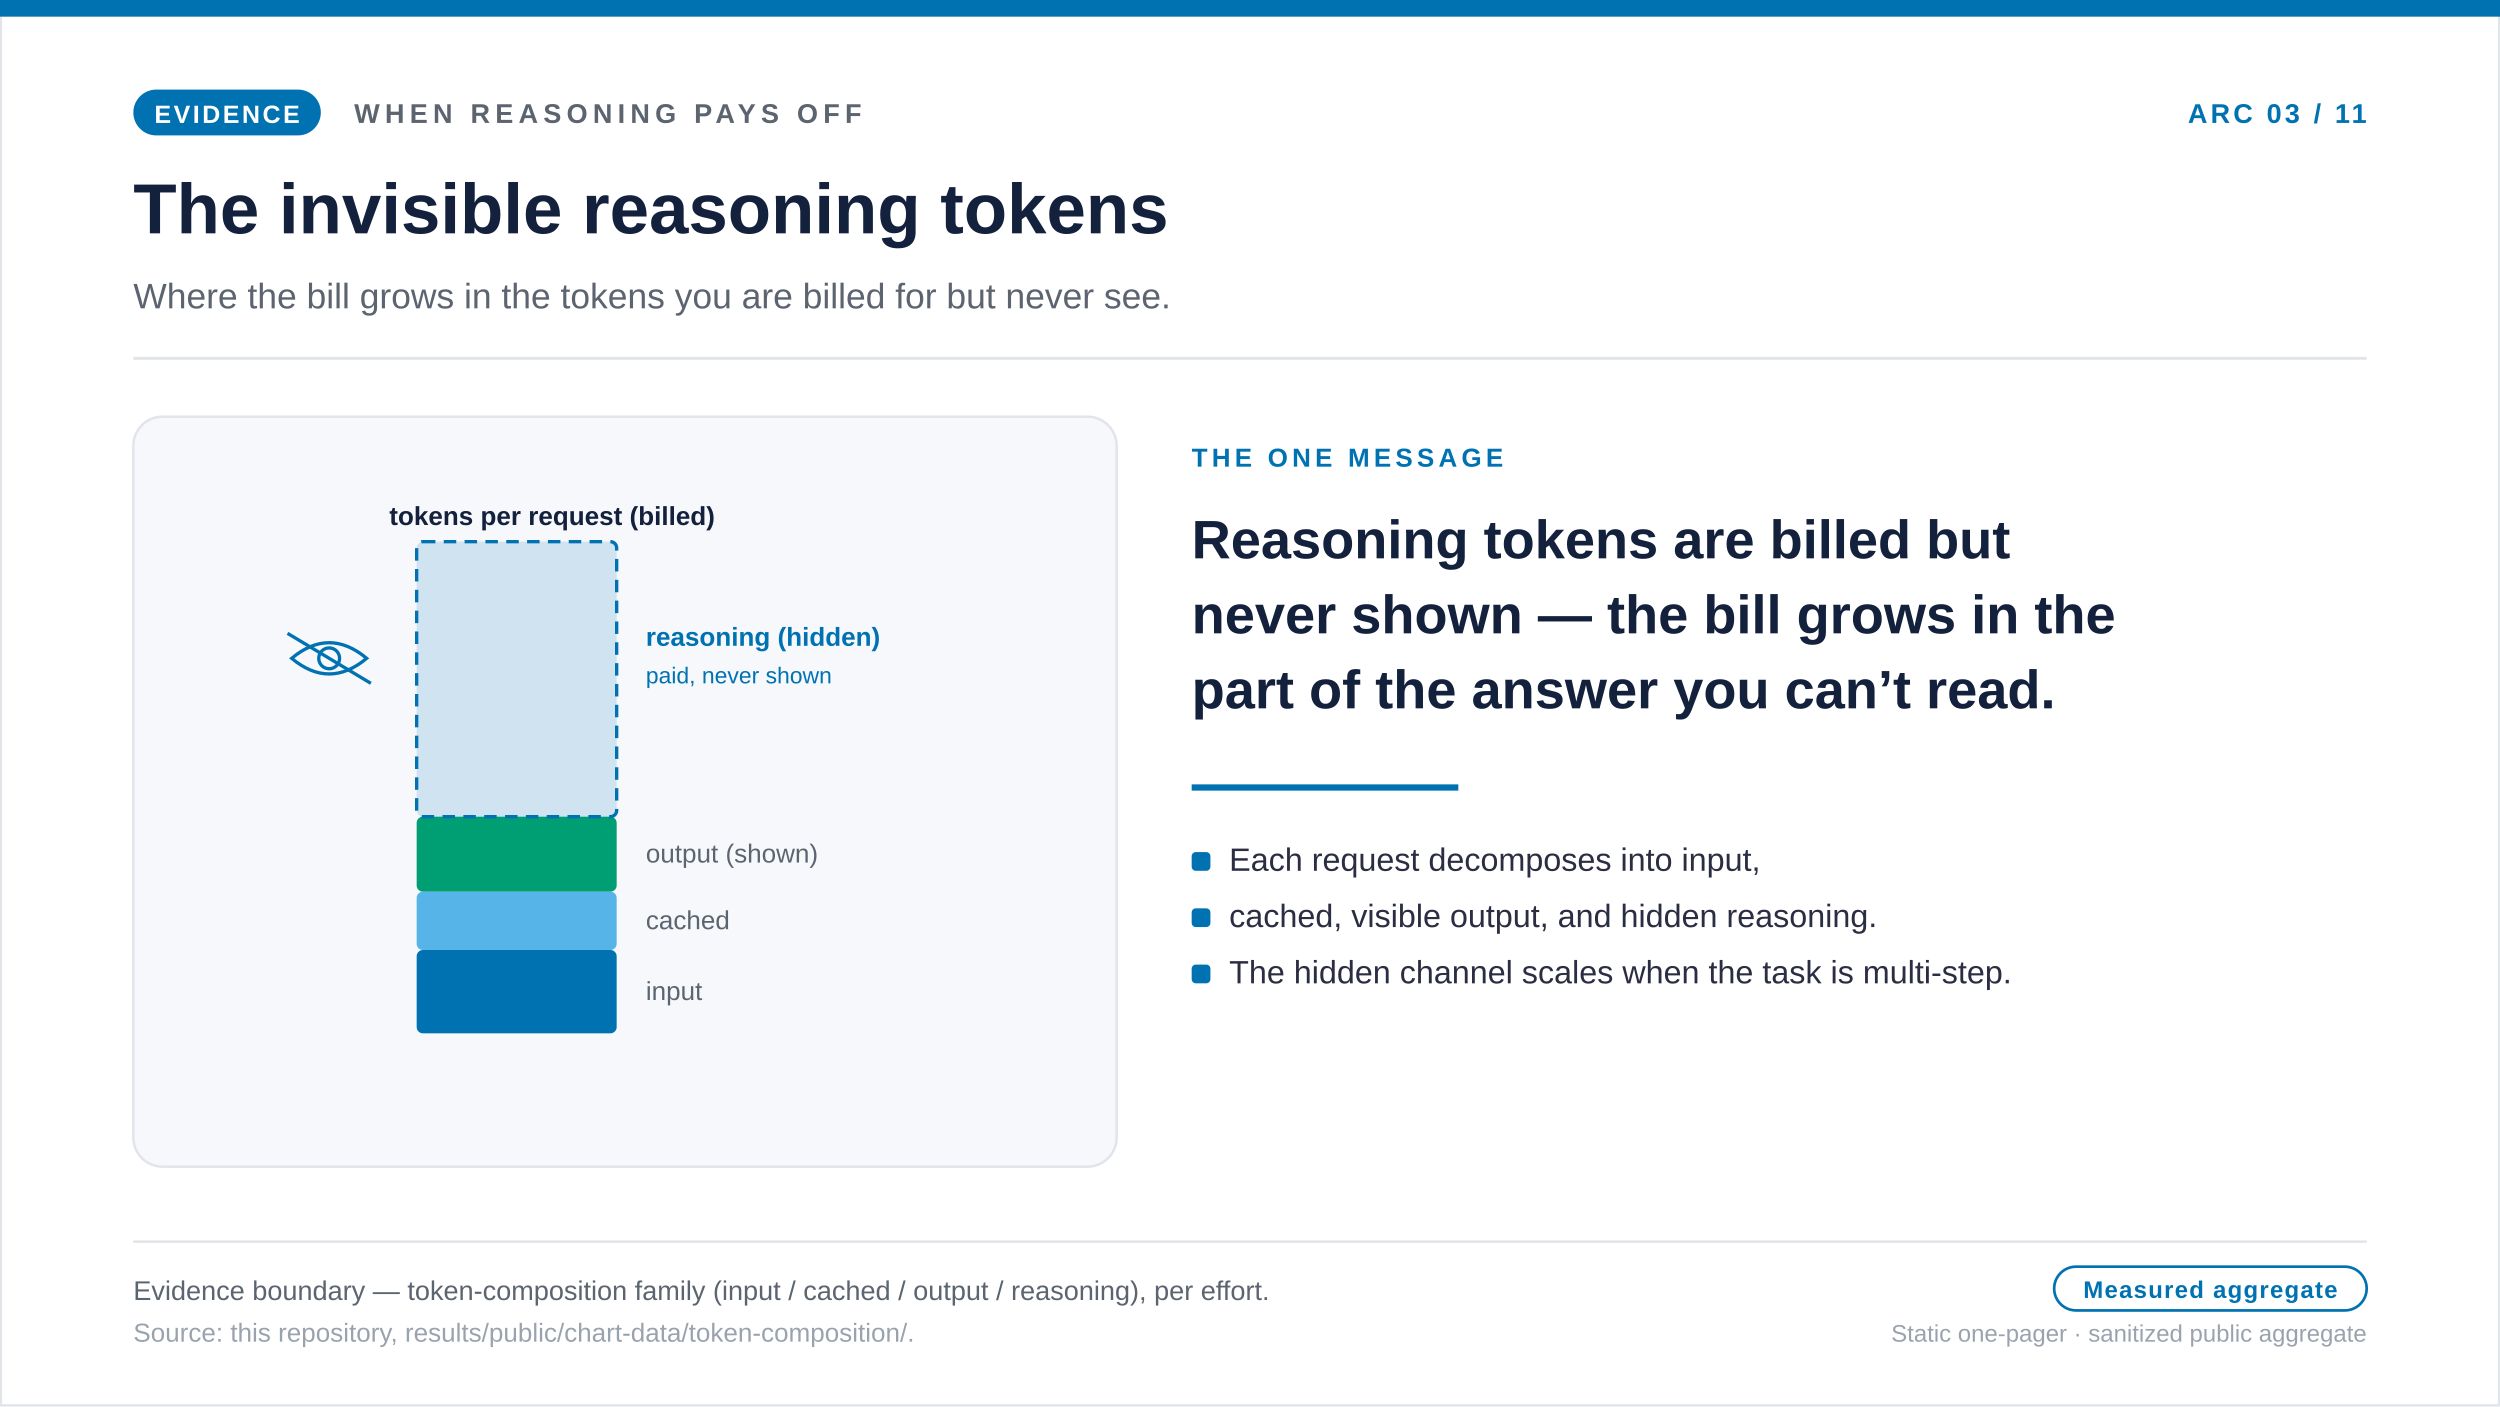
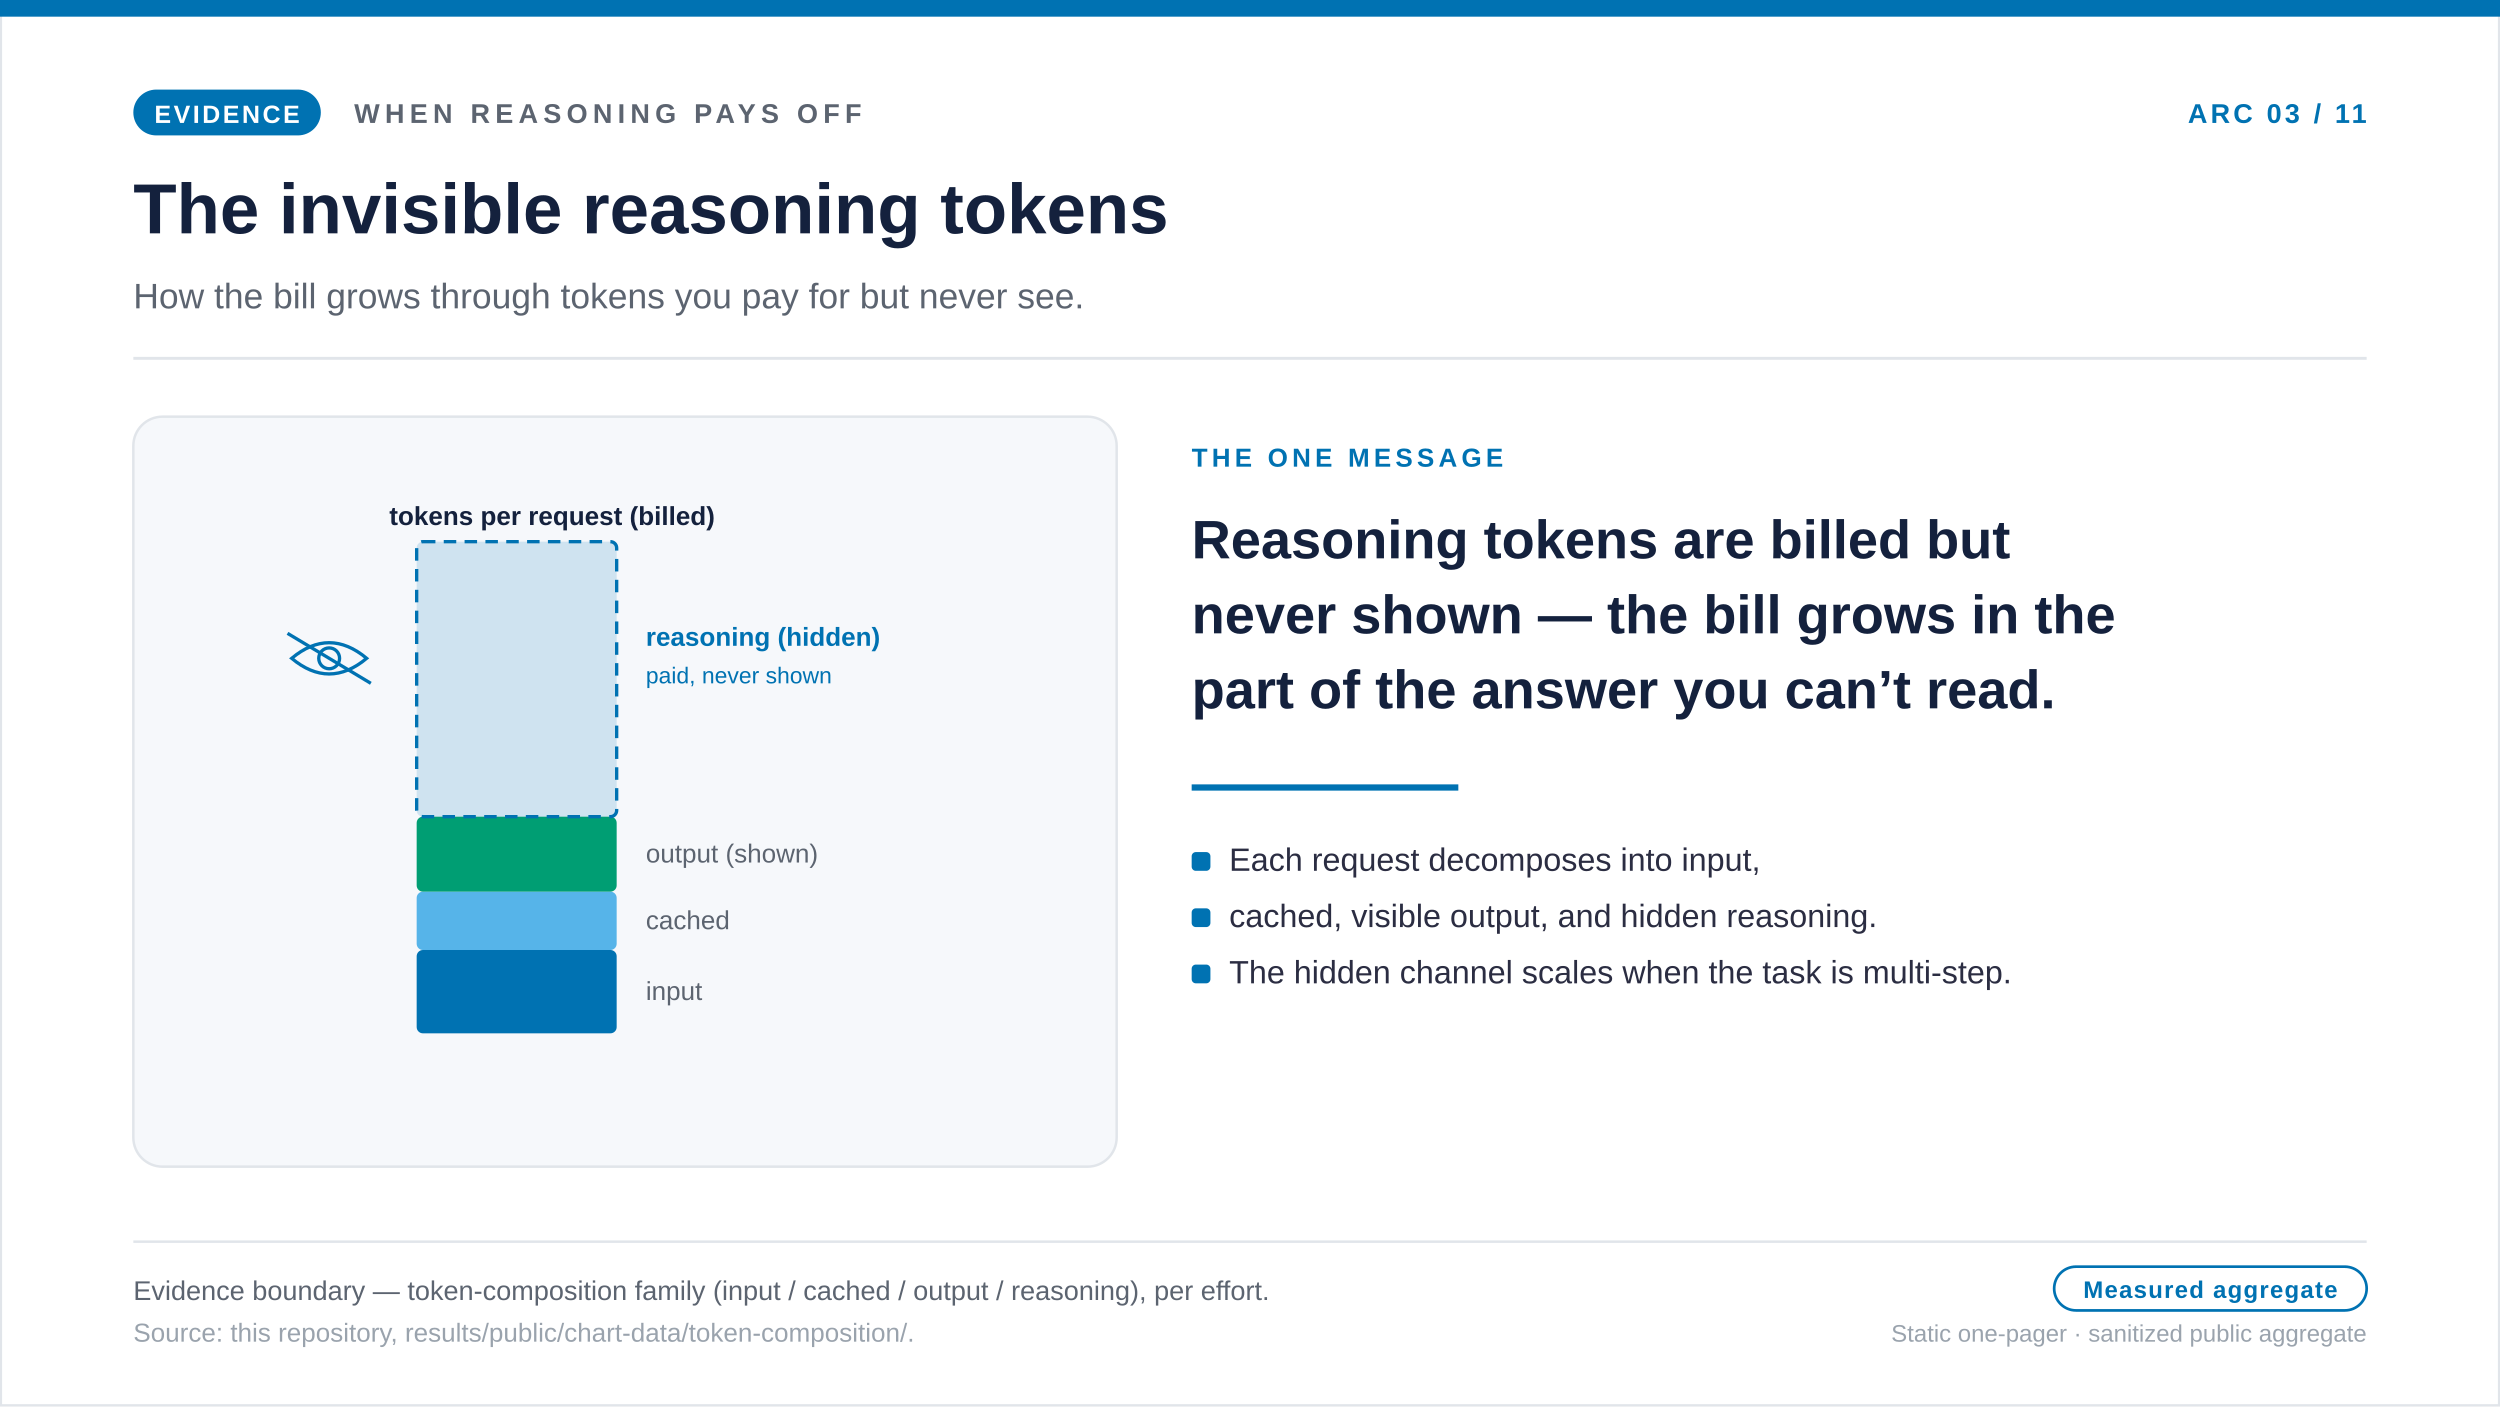
<svg xmlns="http://www.w3.org/2000/svg" viewBox="0 0 1200 675" width="1200" height="675" role="img" aria-labelledby="t d" font-family="'Segoe UI', system-ui, -apple-system, 'Helvetica Neue', Arial, sans-serif">
  <defs>
    <marker id="arrow" markerWidth="9" markerHeight="9" refX="7" refY="3" orient="auto">
      <path d="M0 0 L7 3 L0 6 z" fill="#5C6470" />
    </marker>
    <marker id="arrowA" markerWidth="11" markerHeight="11" refX="4" refY="3.2" orient="auto">
      <path d="M0 0 L8 3.2 L0 6.4 z" fill="#0072B2" />
    </marker>
  </defs>
  <rect x="0" y="0" width="1200" height="675" fill="#FFFFFF" />
  <rect x="0.5" y="0.5" width="1199" height="674" fill="none" stroke="#E1E5EA" stroke-width="1" />
  <rect x="0" y="0" width="1200" height="8" fill="#0072B2" />
  <rect x="64" y="43" width="90" height="22" rx="11" fill="#0072B2" />
  <text x="109.0" y="59" text-anchor="middle" font-family="'Segoe UI', system-ui, -apple-system, 'Helvetica Neue', Arial, sans-serif" font-size="12" font-weight="700" letter-spacing="1.2" fill="#FFFFFF">EVIDENCE</text>
  <text x="170" y="59" font-family="'Segoe UI', system-ui, -apple-system, 'Helvetica Neue', Arial, sans-serif" font-size="13" font-weight="700" letter-spacing="2.5" fill="#5C6470">WHEN REASONING PAYS OFF</text>
  <text x="1136" y="59" text-anchor="end" font-family="'Segoe UI', system-ui, -apple-system, 'Helvetica Neue', Arial, sans-serif" font-size="13" font-weight="700" letter-spacing="1.5" fill="#0072B2">ARC 03 / 11</text>
  <text x="64" y="112" font-family="'Segoe UI', system-ui, -apple-system, 'Helvetica Neue', Arial, sans-serif" font-size="34" font-weight="700" fill="#14213D">The invisible reasoning tokens</text>
-   <text x="64" y="148" font-family="'Segoe UI', system-ui, -apple-system, 'Helvetica Neue', Arial, sans-serif" font-size="17" fill="#5C6470">Where the bill grows in the tokens you are billed for but never see.</text>
+   <text x="64" y="148" font-family="'Segoe UI', system-ui, -apple-system, 'Helvetica Neue', Arial, sans-serif" font-size="17" fill="#5C6470">How the bill grows through tokens you pay for but never see.</text>
  <path d="M64 172 H1136" stroke="#E1E5EA" stroke-width="1.4" />
  <rect x="64" y="200" width="472" height="360" rx="14" fill="#F6F8FB" stroke="#E1E5EA" stroke-width="1.2" />
  <text x="265" y="252" text-anchor="middle" font-family="'Segoe UI', system-ui, -apple-system, 'Helvetica Neue', Arial, sans-serif" font-size="12.5" font-weight="700" fill="#14213D">tokens per request (billed)</text>
  <rect x="200" y="456" width="96" height="40" rx="3" fill="#0072B2" />
  <rect x="200" y="428" width="96" height="28" rx="3" fill="#56B4E9" />
  <rect x="200" y="392" width="96" height="36" rx="3" fill="#009E73" />
  <rect x="200" y="260" width="96" height="132" rx="3" fill="#0072B2" fill-opacity="0.16" stroke="#0072B2" stroke-width="1.6" stroke-dasharray="6 4" />
  <text x="310" y="480" font-family="'Segoe UI', system-ui, -apple-system, 'Helvetica Neue', Arial, sans-serif" font-size="12.5" fill="#5C6470">input</text>
  <text x="310" y="446" font-family="'Segoe UI', system-ui, -apple-system, 'Helvetica Neue', Arial, sans-serif" font-size="12.5" fill="#5C6470">cached</text>
  <text x="310" y="414" font-family="'Segoe UI', system-ui, -apple-system, 'Helvetica Neue', Arial, sans-serif" font-size="12.5" fill="#5C6470">output (shown)</text>
  <text x="310" y="310" font-family="'Segoe UI', system-ui, -apple-system, 'Helvetica Neue', Arial, sans-serif" font-size="12.5" font-weight="700" fill="#0072B2">reasoning (hidden)</text>
  <text x="310" y="328" font-family="'Segoe UI', system-ui, -apple-system, 'Helvetica Neue', Arial, sans-serif" font-size="11" fill="#0072B2">paid, never shown</text>
  <path d="M140 316 q18 -15 36 0 q-18 15 -36 0 Z" fill="none" stroke="#0072B2" stroke-width="1.6" />
  <circle cx="158" cy="316" r="5" fill="none" stroke="#0072B2" stroke-width="1.6" />
  <path d="M138 304 L178 328" stroke="#0072B2" stroke-width="1.6" />
  <text x="572" y="224" font-family="'Segoe UI', system-ui, -apple-system, 'Helvetica Neue', Arial, sans-serif" font-size="12.5" font-weight="700" letter-spacing="2" fill="#0072B2">THE ONE MESSAGE</text>
  <text x="572" y="268" font-family="'Segoe UI', system-ui, -apple-system, 'Helvetica Neue', Arial, sans-serif" font-size="26" font-weight="600" fill="#14213D">Reasoning tokens are billed but</text>
  <text x="572" y="304" font-family="'Segoe UI', system-ui, -apple-system, 'Helvetica Neue', Arial, sans-serif" font-size="26" font-weight="600" fill="#14213D">never shown — the bill grows in the</text>
  <text x="572" y="340" font-family="'Segoe UI', system-ui, -apple-system, 'Helvetica Neue', Arial, sans-serif" font-size="26" font-weight="600" fill="#14213D">part of the answer you can’t read.</text>
  <path d="M572 378 H700" stroke="#0072B2" stroke-width="3" />
  <rect x="572" y="409" width="9" height="9" rx="2" fill="#0072B2" />
  <text x="590" y="418" font-family="'Segoe UI', system-ui, -apple-system, 'Helvetica Neue', Arial, sans-serif" font-size="15.5" fill="#2B2D42">Each request decomposes into input,</text>
  <rect x="572" y="436" width="9" height="9" rx="2" fill="#0072B2" />
  <text x="590" y="445" font-family="'Segoe UI', system-ui, -apple-system, 'Helvetica Neue', Arial, sans-serif" font-size="15.5" fill="#2B2D42">cached, visible output, and hidden reasoning.</text>
  <rect x="572" y="463" width="9" height="9" rx="2" fill="#0072B2" />
  <text x="590" y="472" font-family="'Segoe UI', system-ui, -apple-system, 'Helvetica Neue', Arial, sans-serif" font-size="15.5" fill="#2B2D42">The hidden channel scales when the task is multi-step.</text>
  <path d="M64 596 H1136" stroke="#E1E5EA" stroke-width="1.2" />
  <text x="64" y="624" font-family="'Segoe UI', system-ui, -apple-system, 'Helvetica Neue', Arial, sans-serif" font-size="13" fill="#5C6470">Evidence boundary — token-composition family (input / cached / output / reasoning), per effort.</text>
  <text x="64" y="644" font-family="'Segoe UI', system-ui, -apple-system, 'Helvetica Neue', Arial, sans-serif" font-size="12.5" fill="#9AA3AD">Source: this repository, results/public/chart-data/token-composition/.</text>
  <rect x="986" y="608" width="150" height="21" rx="10.5" fill="none" stroke="#0072B2" stroke-width="1.3" />
  <text x="1061.0" y="623" text-anchor="middle" font-family="'Segoe UI', system-ui, -apple-system, 'Helvetica Neue', Arial, sans-serif" font-size="11.5" font-weight="600" letter-spacing="0.6" fill="#0072B2">Measured aggregate</text>
  <text x="1136" y="644" text-anchor="end" font-family="'Segoe UI', system-ui, -apple-system, 'Helvetica Neue', Arial, sans-serif" font-size="11.5" fill="#9AA3AD">Static one-pager · sanitized public aggregate</text>
</svg>
